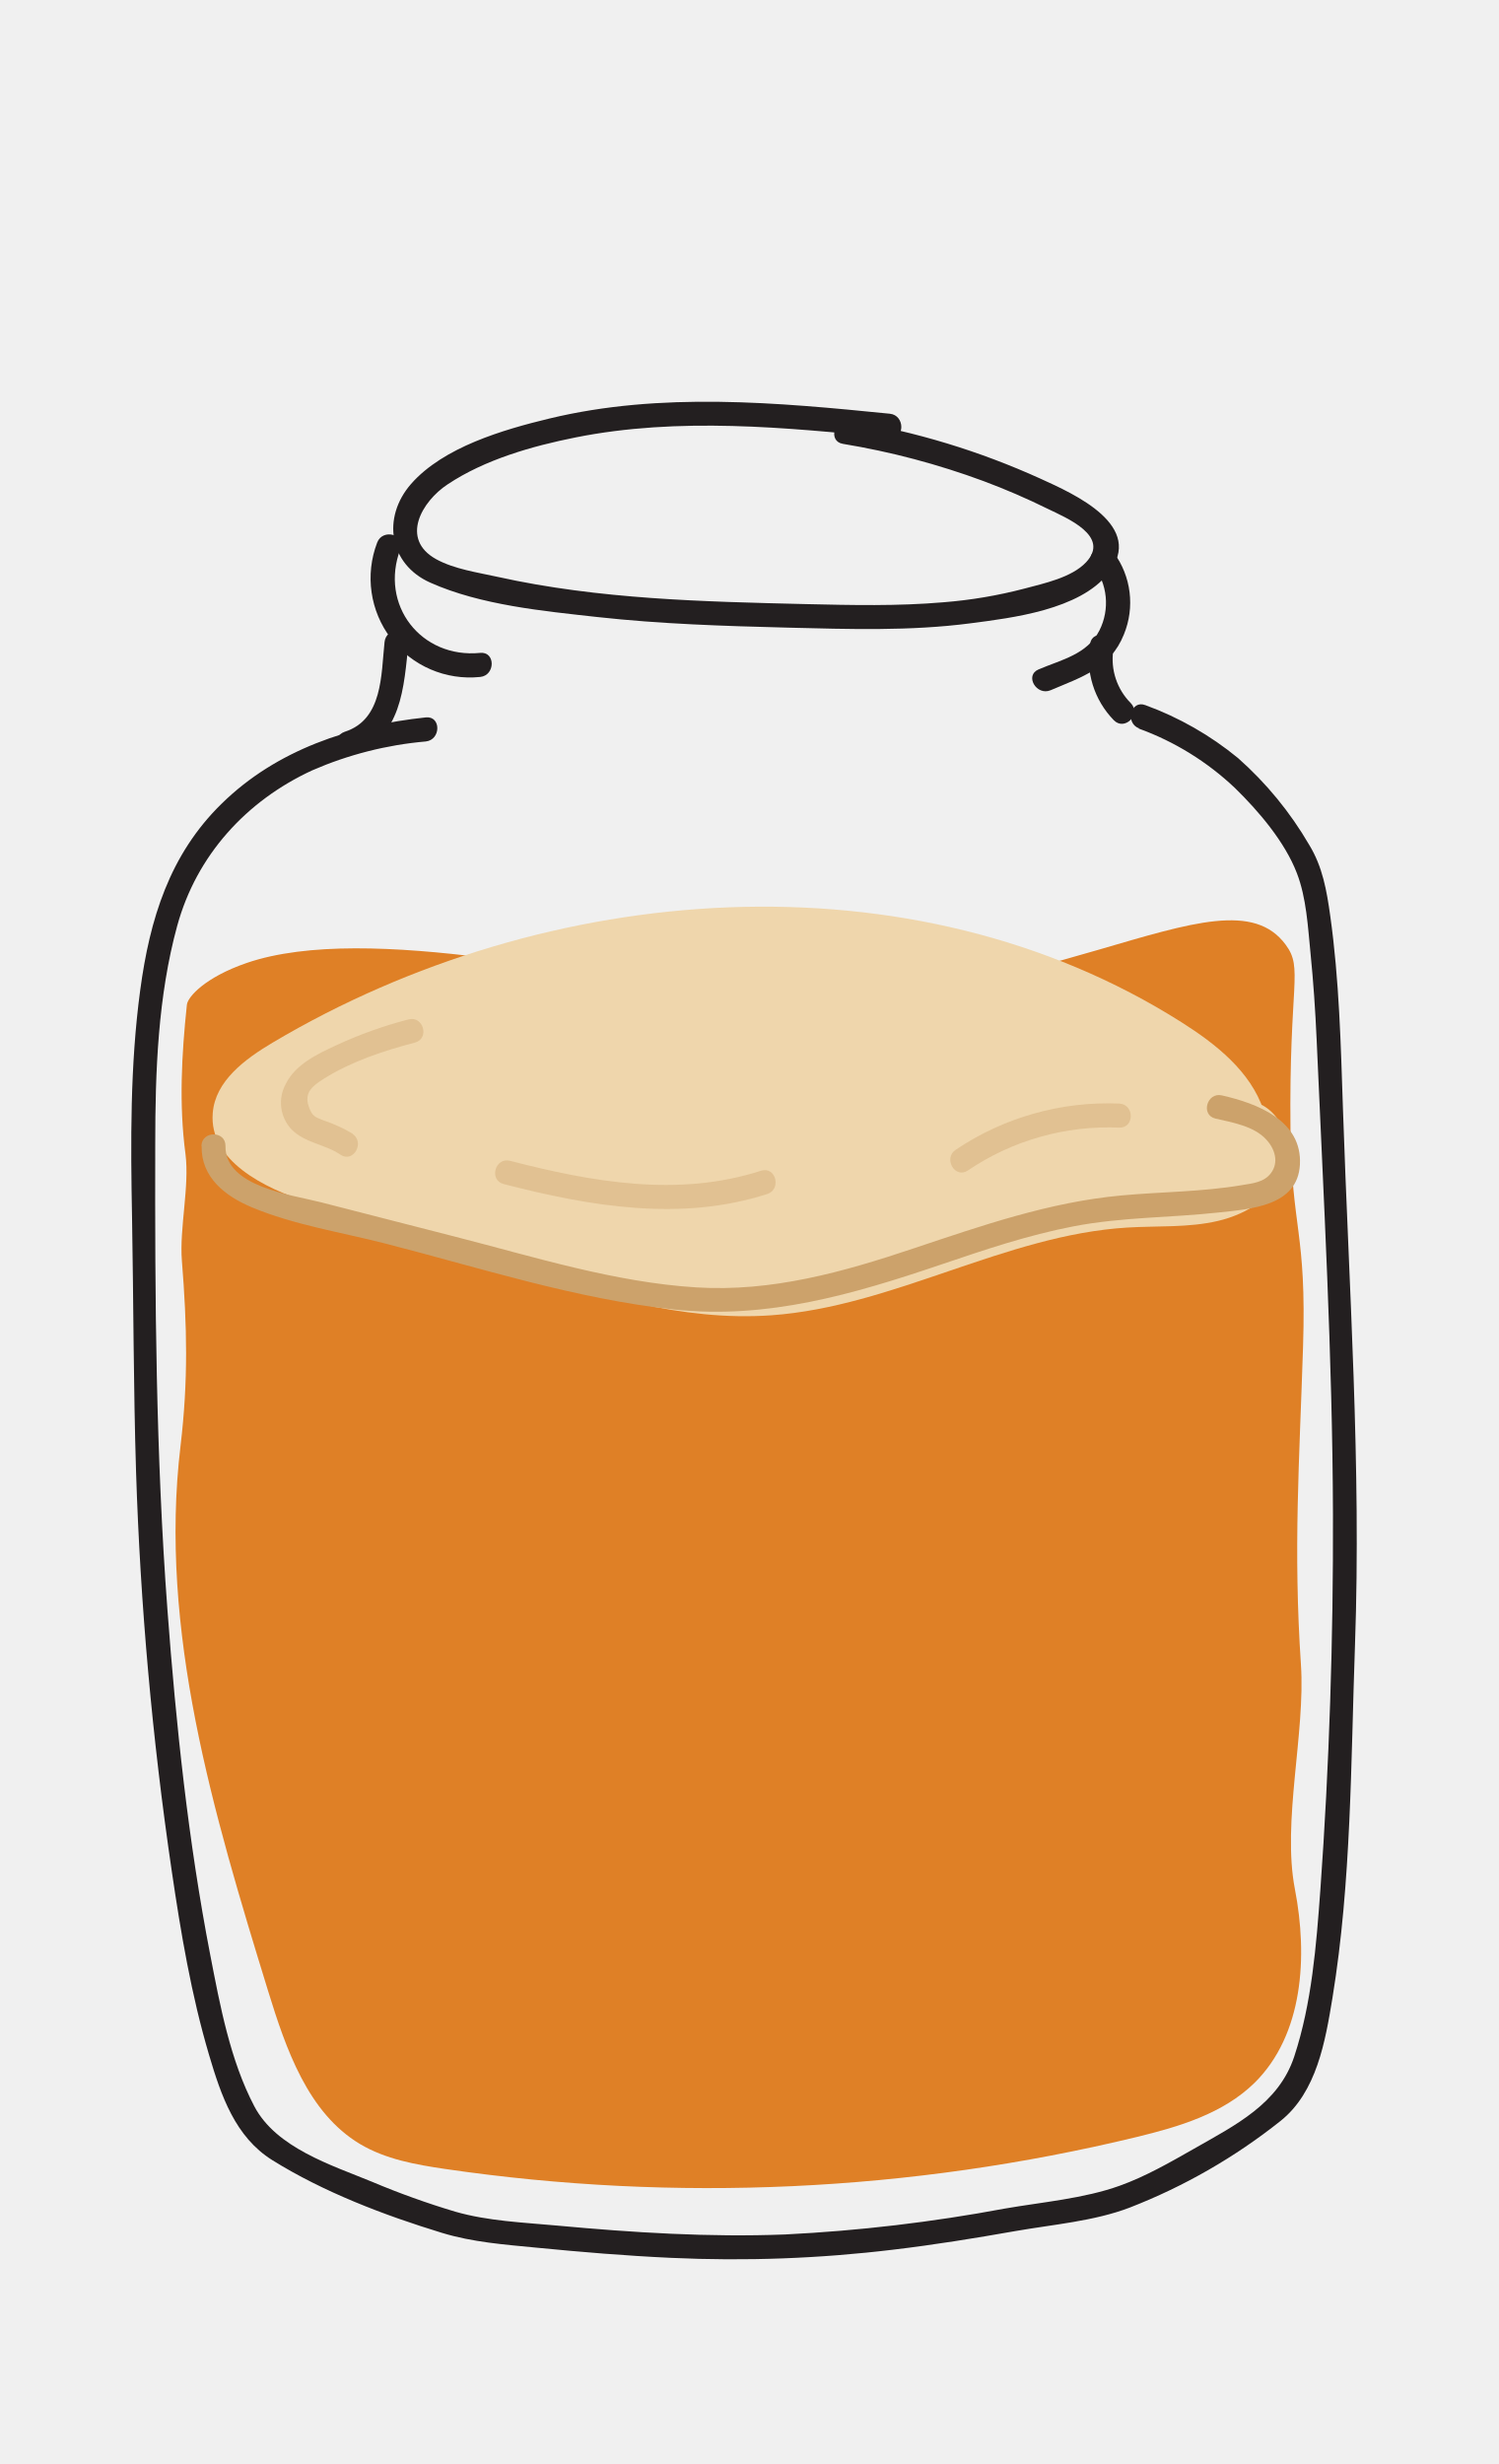
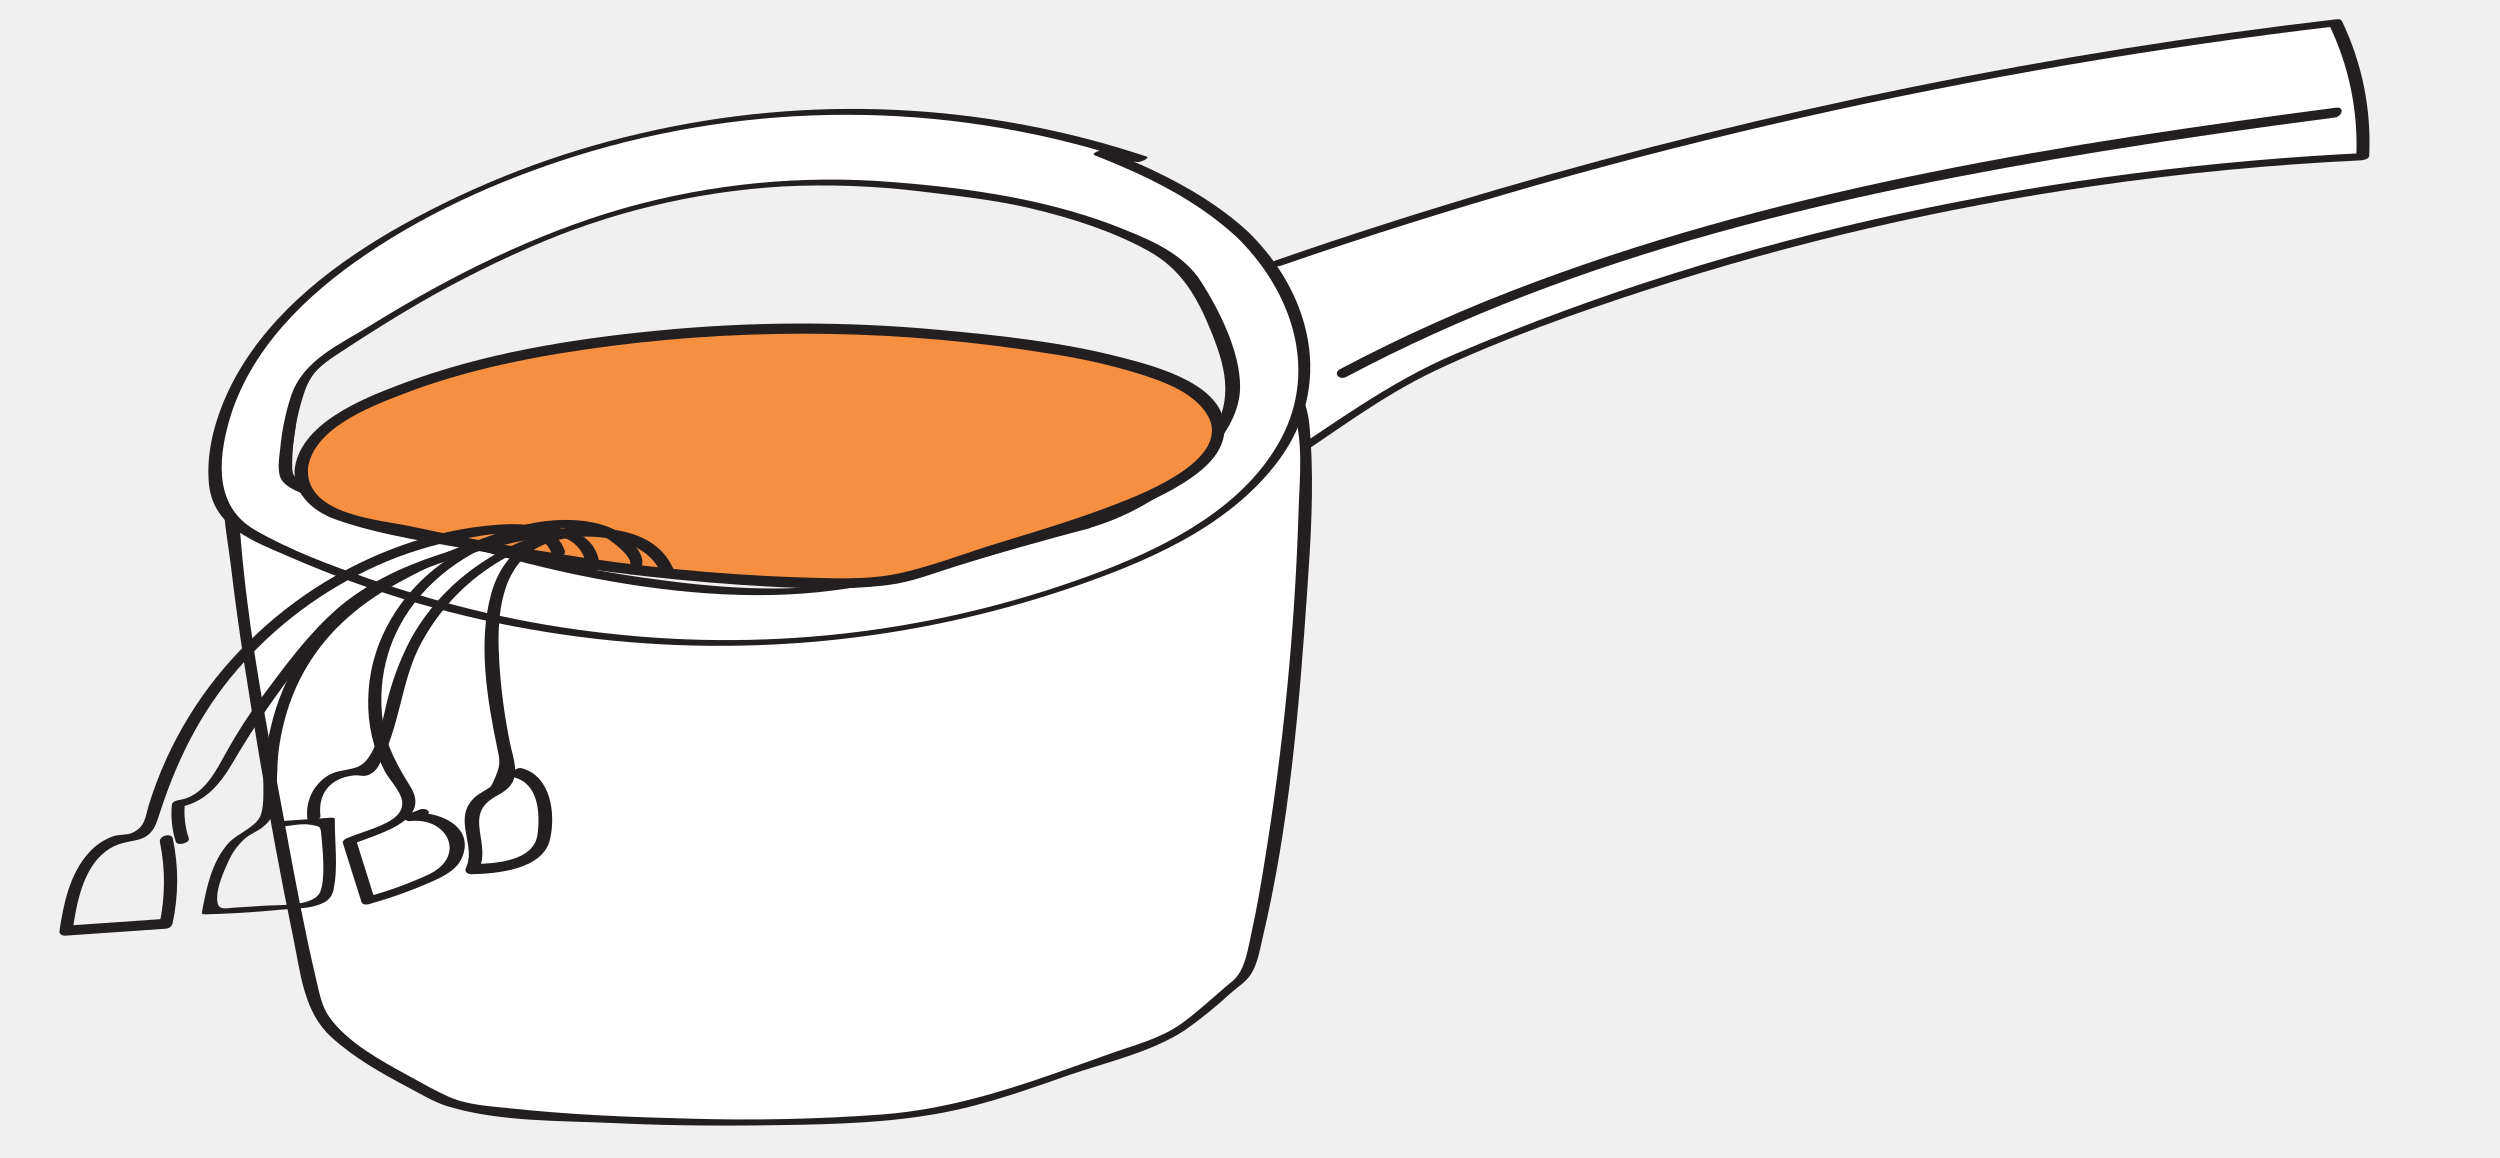
- <svg xmlns="http://www.w3.org/2000/svg" id="Layer_1" data-name="Layer 1" viewBox="0 0 311.45 512.17">
+ <svg xmlns="http://www.w3.org/2000/svg" id="Layer_1" data-name="Layer 1" viewBox="0 0 558.85 258.78">
  <defs>
-     <style>.cls-1{fill:#231f20;}.cls-2{fill:#df8026;}.cls-3{fill:#efd6ac;}.cls-4{fill:#cca26b;}.cls-5{opacity:0.4;}</style>
+     <style>.cls-1{fill:#fff;}.cls-2{fill:#231f20;}.cls-3{fill:#f78f41;}</style>
  </defs>
-   <path class="cls-1" d="M185,86c-23.45-2.35-47.64-4.59-70.81,1-9.56,2.31-22,5.92-28.74,13.59-6.11,7-4.59,16.7,4,20.52,10.51,4.68,23.42,5.89,34.76,7.15,13.13,1.45,26.35,1.87,39.54,2.2,12.67.31,25.42.75,38-.9,8.79-1.14,22.61-2.82,28.6-10.34,7.9-9.91-7.06-16.54-14.06-19.72a158.18,158.18,0,0,0-39.74-12.06c-3.15-.52-4.5,4.3-1.33,4.82A158.06,158.06,0,0,1,204.45,100c4.54,1.69,9,3.62,13.32,5.75,4,1.94,13.09,5.67,8,11.12-3,3.2-8.8,4.4-12.87,5.49a96.28,96.28,0,0,1-16.78,2.83c-9.51.82-19.08.6-28.62.38-21.39-.51-43-1-64-5.65-4.14-.92-9.07-1.61-12.84-3.69-7.52-4.18-3-12,2.39-15.55,7.75-5.16,17.53-7.94,26.57-9.75,21.49-4.29,43.75-2.09,65.36.07,3.19.32,3.17-4.69,0-5Z" />
-   <path class="cls-1" d="M78.41,112.77a20.64,20.64,0,0,0,21.41,27.94c3.17-.31,3.21-5.31,0-5-12.32,1.22-21-10-16.58-21.61,1.14-3-3.7-4.32-4.83-1.33Z" />
-   <path class="cls-1" d="M227.2,117.44a12.76,12.76,0,0,1,1.34,13.61c-2.55,5-7.9,6.07-12.66,8.1-2.95,1.26-.41,5.56,2.52,4.32,6.47-2.76,12.4-4.52,15.23-11.6a17.43,17.43,0,0,0-2.11-17c-1.92-2.53-6.27,0-4.32,2.52Z" />
-   <path class="cls-1" d="M79.94,133.44c-.73,6.8-.34,16.12-8.26,18.66-3.05,1-1.75,5.81,1.33,4.82,10.59-3.4,10.93-14.11,11.93-23.48.34-3.2-4.67-3.18-5,0Z" />
-   <path class="cls-1" d="M226.6,133.81a18.3,18.3,0,0,0,4.93,15.89c2.24,2.32,5.78-1.22,3.54-3.54a12.94,12.94,0,0,1-3.65-11c.48-3.15-4.34-4.5-4.82-1.33Z" />
-   <path class="cls-1" d="M236.72,151.44a57.72,57.72,0,0,1,20,12.36c4.91,4.79,10.38,11.2,12.86,17.68,2,5.15,2.3,11.19,2.84,16.62.6,5.94,1,11.9,1.27,17.86,1.44,32.88,3.3,65.9,3.4,98.81.08,25.9-.76,52.2-2.62,78.05-.84,11.54-1.78,23.56-5.42,34.62-3.25,9.89-12.29,14.31-20.9,19.23-4.93,2.8-10,5.73-15.37,7.65-7.47,2.69-16.11,3.4-23.92,4.76a340.32,340.32,0,0,1-45.66,5.38c-15.79.61-31.58-.39-47.3-1.84-7.11-.66-14.38-.92-21.27-2.9a167.74,167.74,0,0,1-17.24-6.19c-8.53-3.51-20-7.07-24.54-15.74-5-9.54-7.11-20.93-9.14-31.41-4.58-23.65-7.12-47.84-8.91-71.84-2.4-32.11-2.61-64.6-2.53-96.79,0-15.09.56-30.69,4.57-45.32s14.37-26,28.08-32.31a75.58,75.58,0,0,1,23.6-6c3.17-.34,3.2-5.34,0-5-15.66,1.67-31,6.7-42.44,17.93C35.22,177.65,31.13,191.1,29.15,205.8c-2.12,15.72-2,31.55-1.7,47.37.31,17.56.29,35.12.83,52.67a728.82,728.82,0,0,0,7.42,83.05c1.89,12.86,4.07,25.81,7.77,38.29,2.48,8.37,5.4,17,13.12,21.82,10.68,6.66,23.3,11.47,35.3,15.13,6.42,1.95,12.93,2.42,19.6,3.07,9.3.91,18.62,1.69,28,2.12a277.06,277.06,0,0,0,46.25-1.71c8.46-1,16.89-2.37,25.29-3.85,7.81-1.37,16.4-2.05,23.82-4.89a120.37,120.37,0,0,0,31.33-18c7.54-6,9.33-16.6,10.81-25.63,3.95-24.13,3.81-49,4.68-73.4,1.32-37.13-1.26-74.12-2.5-111.21-.45-13.47-.77-26.92-2.65-40.29-.73-5.22-1.59-10.17-4.36-14.71a73.23,73.23,0,0,0-14.81-18.06,65.89,65.89,0,0,0-19.26-11c-3-1.15-4.3,3.68-1.33,4.82Z" />
-   <path class="cls-2" d="M152,206.7c-27.06-2.88-75.48-15.22-100.77-6.52-8.51,2.93-12.2,7-12.38,8.66-1.1,10.36-1.66,20.76-.3,31,.88,6.72-1.28,15.47-.74,22.22,1.09,13.6,1.33,24.92-.28,38.46C32.93,338.84,44.4,377,55.72,413.81c3.74,12.15,8.3,25.38,19.1,31.84,5.35,3.19,11.62,4.3,17.76,5.2a378.42,378.42,0,0,0,143.67-6.64c8.85-2.15,18-4.85,24.57-11.3,10.09-10,11.07-26.19,8.36-40.22s2.21-32.46,1.25-46.72c-1.61-24-.32-42,.44-66s-2.39-24.49-2.61-45.19c-.33-30.52,2.71-33.42-1-38.41C254.28,178.7,214.91,213.39,152,206.7Z" />
-   <path class="cls-3" d="M262.66,230.77c-2.7-8.07-9.87-13.73-17.05-18.28-56-35.5-131.9-29.62-188.9,4.21-5.76,3.42-12,8-12.49,14.71-.76,9.8,10.56,15.53,19.92,18.53l41.78,13.38c17.67,5.66,35.86,11.39,54.36,10.08,25.45-1.79,48.61-16.69,74.07-18.24,6.3-.38,12.71.06,18.85-1.38s12.24-5.26,14.15-11.28-2.37-13.82-8.68-13.69" />
-   <path class="cls-4" d="M41.91,238.21c-.13,6.51,4.9,10.43,10.46,12.75,8.67,3.63,18.51,5.17,27.59,7.49,19.78,5.07,39.79,11.57,60.16,13.75,19.35,2.07,37.19-3.15,55.33-9.29,9.11-3.09,18.26-6.19,27.71-8,10-1.94,20.11-1.78,30.17-2.88,6.64-.73,16.41-1.3,16.89-9.93.51-9.21-8.9-12.74-16.22-14.41-3.13-.72-4.47,4.1-1.33,4.82,3.51.8,8,1.58,10.53,4.33,1.86,2,2.67,4.78,1,7-1.44,1.94-3.82,2.13-6.1,2.51-8.25,1.4-16.66,1.37-25,2.14-15,1.38-29,6.27-43.17,11-14.71,4.94-29.51,9.08-45.18,8.11-17-1.06-33.57-6.3-49.94-10.49l-28.08-7.2c-6-1.55-20-3.19-19.86-11.7.06-3.22-4.94-3.22-5,0Z" />
-   <g class="cls-5">
-     <path class="cls-4" d="M232.67,229.39a56.66,56.66,0,0,0-34,9.6c-2.66,1.78-.16,6.11,2.52,4.31a52.12,52.12,0,0,1,31.46-8.91c3.22.12,3.21-4.88,0-5Z" />
-   </g>
-   <g class="cls-5">
-     <path class="cls-4" d="M158.19,243.35c-17.21,5.56-35.08,2.35-52.16-2.06-3.12-.8-4.45,4-1.33,4.83,17.91,4.62,36.78,7.88,54.82,2.06,3-1,1.74-5.82-1.33-4.83Z" />
-   </g>
-   <g class="cls-5">
-     <path class="cls-4" d="M73.29,235.65a29.57,29.57,0,0,0-5.94-2.73c-1.9-.77-2.43-.81-3.17-2.93-1-2.92.8-4.28,3.19-5.79,5.7-3.58,12.41-5.79,18.87-7.48,3.11-.81,1.8-5.64-1.33-4.82a87.92,87.92,0,0,0-15.17,5.44c-3.88,1.82-8.35,3.92-10.35,8a8.11,8.11,0,0,0,1.14,9.35c2.73,2.87,7.06,3.15,10.23,5.32,2.67,1.82,5.17-2.51,2.53-4.32Z" />
-   </g>
+   <path class="cls-1" d="M298.9,62.24c7.13,2.63,11.47,9.82,5.29,16-1,1,.68,1.52,1.45,1.33,7.33-1.86,13.68-6.68,20.72-9.4,8.75-3.38,17.76-6.13,26.64-9.12,17.52-5.91,35-12.68,53-17,36.34-8.65,74-13.48,111.07-17.52.55-.06,2.24-.81,1.47-1.63-3.15-3.35-4.31-6.87-2.92-11.34.29-.9-1.28-.92-1.71-.81C479,21.4,443.37,25.27,408.19,32.28c-17.11,3.41-33.57,8.67-50.36,13.31-17.67,4.89-35.47,9.23-53.08,14.35-1.76.52-1.28,2.39.5,1.88,17.31-5,34.78-9.35,52.17-14.11,17.1-4.68,33.85-10.08,51.28-13.55,35.18-7,70.81-10.89,105.7-19.48l-1.71-.81c-1.48,4.75-.17,8.78,3.18,12.34l1.47-1.63c-36.77,4-73.92,8.94-110,17.22C389,46,371.25,52.88,353.44,58.88c-8.34,2.81-16.74,5.5-25,8.49A96.19,96.19,0,0,0,317.22,72c-4,2-7.64,4.55-12.08,5.68L306.59,79c7.09-7.12,2.35-15.59-6-18.67-1.17-.43-3.4,1.25-1.7,1.87Z" />
+   <path class="cls-1" d="M285.79,58.79c74.43-25.88,154.6-44.1,236.29-53.69A58.87,58.87,0,0,1,528.17,35C457.5,38.36,387,54,325.94,79.7c-18.1,7.64-24.3,13.93-40.83,24.56" />
+   <path class="cls-2" d="M286.36,59.39C362.6,33,441.78,15.38,521.88,5.91l-1.25-.42a61.52,61.52,0,0,1,6.09,29.71l2-1C459.29,37.58,389.47,51.82,325.36,79.1c-15,6.37-27.59,15.94-41.15,24.73-1.64,1.06.86,1.47,1.8.87,11.57-7.49,22.44-16,35-21.93,15.11-7.11,31.09-12.74,46.95-17.92A600.36,600.36,0,0,1,468.18,41.56q29.57-4.28,59.43-5.71c.49,0,2-.26,2-1a62.49,62.49,0,0,0-6.09-30.13c-.22-.45-.82-.47-1.26-.41a1142.11,1142.11,0,0,0-187.44,38q-25,7.34-49.61,15.89c-1.91.66-.18,1.66,1.14,1.2Z" />
+   <path class="cls-1" d="M52.13,102.09c-3.76,12.47,14.93,112.37,18.65,123.13,3.07,8.9,27.68,20.17,27.68,20.17,4.49,4.08,53.33,5.54,59.4,5.49,55-.44,51.14-.73,102-18.8,5.29-1.88,13.31-9.87,17.71-13.36,6.33-5,18.88-115.19,12.39-128.83-2.87-6-19.2-23.14-15.83-15.29,7.43,17.28-3.84,40.36-22,44.56-57.93,13.42-89,29.27-137.82,12.81-25.47-8.6-56.68,3-49.4-39.29C65.87,87.23,53.59,97.23,52.13,102.09Z" />
+   <path class="cls-2" d="M50.68,102.28c-2.08,7.53.1,17.21,1,24.75,1.68,14.25,4,28.43,6.37,42.57,2.29,13.35,4.74,26.69,7.5,40,1.64,7.88,2.29,16.59,8.55,22.27,5.06,4.6,11.25,8.1,17.27,11.27,2.73,1.44,5.64,3.22,8.6,4.13,11.64,3.56,25.27,3.22,37.32,3.79,13.94.67,27.82.66,41.77.37,13.07-.27,26.09-.95,38.78-4.3,7-1.84,13.79-4.22,20.58-6.62,8.6-3,18.79-5.2,26.45-10.22A97.71,97.71,0,0,0,275.1,222c1.52-1.32,3.41-2.49,4.52-4.2,1.45-2.24,2-5.37,2.57-7.91,6-25.15,8.23-51.71,10-77.45.78-11.34,1.55-22.86.77-34.22-.2-2.87-.37-6-1.56-8.71C289,84.14,284,79.17,279.75,75.2c-1.16-1.09-5.5-5.49-7.31-2.52-.89,1.45,1.12,4.54,1.48,5.83a31.1,31.1,0,0,1,.51,14c-1.68,9.19-7.11,18.21-15.24,23.06-5,3-10.95,3.81-16.53,5.18-5.8,1.43-11.57,2.93-17.35,4.45-20.4,5.39-41,11.62-62.18,12.85a120.52,120.52,0,0,1-30.91-2.18c-8.77-1.78-17.07-5.21-25.85-6.88-11.12-2.11-27.28-.66-35.84-9.39-5.19-5.29-5.61-13.42-5-20.37.34-4.15,2.85-11-3.71-8.12-4.39,1.93-9.41,6.69-11.11,11.2-.32.87,2.55.53,2.89-.39,1.19-3.16,4-5.8,6.62-7.86.48-.38,1.74-1.77,2.37-1.67,1.64.25.58,1.15.66,2.1.23,2.61-.73,5.78-.8,8.44-.13,5.54.55,11.46,3.94,16,6.43,8.71,19.58,8.94,29.29,10.17,16.77,2.13,32.32,8.91,49.28,10.27,17.35,1.39,34.54-1.34,51.38-5.3,9.84-2.32,19.59-5,29.36-7.57,5.47-1.44,11-2.87,16.44-4.23,5.07-1.25,10.45-2,15.27-4.13,13.22-5.73,21.59-20.7,20.4-34.93-.17-2.09-.71-8.67-2.59-10.09.09.06-2-.62-1.91.21,0,.17,1,.52,1.22.76a37.86,37.86,0,0,0,3.19,2.83c3.92,3.81,8.88,8.59,11,13.74,2.87,7,1.75,16.61,1.55,23.94a602.21,602.21,0,0,1-7.7,78.71c-.8,5-1.66,9.93-2.74,14.85-.64,2.9-1.14,6.41-2.59,9.05a8.69,8.69,0,0,1-2.47,2.71c-3.58,3-7,6.27-10.81,9-4.68,3.3-10.54,4.74-15.89,6.65-4.37,1.57-8.74,3.14-13.13,4.67-12.2,4.26-24.33,7.78-37.26,8.85a416.48,416.48,0,0,1-44.13.95c-13.08-.31-26.22-.87-39.24-2.26-4.52-.48-9.68-.71-13.89-2.57-3.14-1.38-6.25-3.16-9.26-4.82-6.09-3.36-13.38-7.26-17.52-13-1.78-2.49-2.3-5.67-3-8.6-2.48-10.54-4.49-21.21-6.46-31.86-4.64-25-9.86-50.69-11-76.19-.13-2.87-.37-6,.4-8.79C53.84,100.94,50.94,101.35,50.68,102.28Z" />
+   <path class="cls-1" d="M277.36,52.07c-8.91-8.28-20.18-13.53-31.49-18l9.18,1.53C200.9,17.08,138.9,23,89.23,51.45c-19.94,11.42-39.39,29-41.05,51.87-.29,4.07.09,8.45,2.57,11.7,1.92,2.51,4.84,4,7.68,5.4,59.38,28.68,130.91,31,192,6.25,19.31-7.82,39.88-21.6,41.31-42.39C292.6,72.15,286.27,60.35,277.36,52.07Zm-34.22,65.55C188,131.65,185,137,128.83,127.57c-4.75-.79-63.47-16.46-64.66-21.13S65.91,84.74,70,82c51.27-34.82,94.17-49,154.94-36.88l1.59-.12c8.92,1.44,32.46,8.37,38.91,16.2,3.8,4.62,10.31,19.65,10.27,25.63C275.63,99.91,255.86,114.38,243.14,117.62Z" />
+   <path class="cls-2" d="M278.72,51.55c-9.18-8.29-20.28-13.54-31.67-18.09L245,34.7l9.18,1.54c.52.09,3.13-.9,2.1-1.25a207.88,207.88,0,0,0-113-5.19A202.8,202.8,0,0,0,89.83,50.37C75.28,58.54,61,69.29,52.72,84.14c-3.95,7.13-6.85,16-6,24.2,1.05,9.74,10.39,12.81,18.23,16.24a236.35,236.35,0,0,0,57.35,16.73,243.93,243.93,0,0,0,115.85-9.5c17.28-5.82,36.29-13.66,47.57-28.74,12.66-16.92,7.48-37.6-7-51.52-.59-.56-3.26.51-2.72,1,12.41,11.89,18.92,29.6,10.31,45.63-8,14.85-24.45,23.47-39.55,29.31A236,236,0,0,1,136,141.61,237.73,237.73,0,0,1,82.4,129.34c-8.55-3-17.57-6.32-25.44-10.89-8.89-5.16-8.28-15.26-5.83-24.06C55.63,78.26,68.49,65.86,82,56.75,97.22,46.46,114.6,39,132.2,33.81a203.66,203.66,0,0,1,121.67,2.38L256,35l-9.18-1.54c-.5-.08-3.15.83-2.11,1.25C256,39.16,266.92,44.38,276,52.58,276.62,53.14,279.27,52.05,278.72,51.55Z" />
+   <path class="cls-2" d="M243,117.09c-17.2,4.39-34.32,10-51.84,13-16,2.71-32,1.25-48-1.05-23.25-3.35-46.67-10-68.61-18.31-2.38-.9-7.49-2.09-8.87-4.52-1.06-1.85-.24-6,0-7.86a50.82,50.82,0,0,1,2.51-11.11c1.49-4.08,3.73-5.73,7.29-8.09,4.67-3.09,9.39-6.09,14.2-9A244.65,244.65,0,0,1,118.15,55.4,165,165,0,0,1,175,41.68a181,181,0,0,1,30.7,1.1c8.23,1,16.87,1.92,24.9,3.84,8.88,2.13,18,5,26,9.41,7.62,4.19,11.1,10.53,14.28,18.42,3.53,8.74,4.88,16-1,24.14a51.57,51.57,0,0,1-26.8,18.5c-1.69.46-1.44,1.52.28,1A57.34,57.34,0,0,0,265,106.29c5.69-4.84,12.24-11.88,12.21-19.9,0-7.79-4.68-17.14-8.8-23.55C264.63,57,258,54,251.76,51.48c-16.49-6.79-34.59-9.41-52.28-10.78a170,170,0,0,0-59.89,5.81c-20,5.73-38.74,15.12-56.39,26C76.09,77,67.71,80.33,65,88.7A54.21,54.21,0,0,0,62.67,100c-.2,2-.88,5.49.3,7.3,1.6,2.45,6.71,3.7,9.22,4.65,6.33,2.41,12.81,4.42,19.29,6.39,11.46,3.47,23,7,34.76,9.57,18.08,3.94,38,6.36,56.46,4.49,20.57-2.07,40.64-9.14,60.58-14.23C245,117.71,244.72,116.65,243,117.09Z" />
+   <path class="cls-3" d="M67.32,105.24c1-20.12,75.29-36.54,140.53-30.54,17.88,1.65,62.12,5.72,64.31,20.1,2.27,15-36.78,23.41-69.27,34-8.63,2.83-58.53,2.84-124.83-13.1C68.84,113.51,67.19,107.75,67.32,105.24Z" />
+   <path class="cls-2" d="M68.79,105.15C69.54,96,82.5,91,89.67,88.24c14.9-5.81,31-8.84,46.77-10.89a340.9,340.9,0,0,1,98.25,1.71,136.44,136.44,0,0,1,19.79,4.45c4.87,1.55,10.55,3.49,14.06,7.41,9.57,10.67-12.37,19.18-19.29,21.86-8.55,3.31-17.35,5.94-26.12,8.61-7.13,2.17-14.29,5-21.55,6.65-7.57,1.76-16,1.2-23.74,1a425.92,425.92,0,0,1-52.62-5.18q-16.78-2.59-33.39-6.2c-6.92-1.5-23.1-2.44-23-12.49,0-1.59-2.94-1.23-3,.18,0,5.38,4.44,9.08,9.15,10.75,10.44,3.71,22.2,5.24,33.08,7.25a490.1,490.1,0,0,0,57.9,7.41c10.77.68,21.91,1.35,32.67,0,5.35-.66,10.41-2.75,15.54-4.33,10-3.07,20-6,29.91-9.42,7.25-2.54,14.68-5.25,21.14-9.48,3.75-2.44,7.95-5.94,8.45-10.72,1.11-10.59-14.91-14.79-22.41-16.76-13.62-3.58-27.75-5.07-41.75-6.35a330.69,330.69,0,0,0-62.45.2c-19.4,1.88-39.2,5.08-57.49,12-8.29,3.14-22.87,8.8-23.74,19.42C65.71,106.9,68.67,106.56,68.79,105.15Z" />
+   <path class="cls-2" d="M300.93,84.26C353.22,56.44,412.2,43.2,470.25,33.75c17.19-2.8,34.44-5.23,51.71-7.49,1.63-.21,2.21-2.45.24-2.19C461.88,32,400.86,41.59,343.6,62.87a362.31,362.31,0,0,0-44,19.62c-1.74.92-.18,2.56,1.3,1.77Z" />
+   <path class="cls-2" d="M126.24,123.09c-1.77-5.21-7.51-6-12.39-5.93A78.16,78.16,0,0,0,92.53,121a92.75,92.75,0,0,0-36.84,22.35,87,87,0,0,0-22.41,36.55c-.8,2.66-.75,5-3.84,6.32-1.16.48-2.89.29-4.14.72a13.22,13.22,0,0,0-5.63,3.89c-4.11,4.69-5.51,11.33-6.38,17.33-.11.73.78,1.06,1.36,1L37,207.61a1.64,1.64,0,0,0,1.58-1.21,45.4,45.4,0,0,0,.06-18.93c-.28-1.42-3.19-.66-2.89.78a44.45,44.45,0,0,1-.11,18.34l1.58-1.22-22.33,1.56,1.35,1c.87-5.92,2.26-13.65,7.32-17.57s9.56-.45,11.75-7.36c3.89-12.33,9.2-23.43,17.73-33.3a90.05,90.05,0,0,1,31.15-23.22,83.27,83.27,0,0,1,18.54-5.85c5.49-1,18.2-4,20.62,3.21.47,1.39,3.36.59,2.9-.78Z" />
+   <path class="cls-2" d="M134.09,126.58c-1.22-12.17-18.51-9-26-6.29-11.7,4.19-23.94,9.73-33.38,18-10.35,9-14.64,21.08-15.78,34.51-.23,2.7.34,7.07-.73,9.61s-5.22,3.95-7.07,6c-3.82,4.21-5,10.14-6,15.54-.08.44.55.45.84.44,5.46-.14,10.91-.46,16.35-1,3.11-.31,7-.13,9.85-1.52a4,4,0,0,0,2.44-3.33c1-4.77.17-10.59.24-15.47,0-.3-.69-.3-.85-.29l-10.23.7c-.88.06-3.12,1.48-1.21,1.35s4.83-.84,6.83-.47c2.38.44,2.26.2,2.51,3.09.29,3.2.81,8.85-.26,11.76-1.32,3.59-9.43,3-12.91,3.27q-2.88.22-5.78.37c-2.82.14-4.4.95-4.41-2.1,0-2.55,1.4-5.78,2.46-8.08a15.28,15.28,0,0,1,3.68-5.16c1.35-1.21,3.22-1.75,4.5-3a6.13,6.13,0,0,0,2.18-4.11c.77-4.26.4-8.83,1-13.15,2.24-15.81,10.52-27.45,24.17-35.57a139.38,139.38,0,0,1,19.26-9.2c7.09-2.83,24.21-7.38,25.44,4.91.07.71,3,.13,2.9-.77Z" />
+   <path class="cls-2" d="M139.63,127.72l.36.35a2,2,0,0,0,2.26-.08c3.2-2.21,0-6.08-2.17-7.84-3.34-2.74-7.88-3.72-12.1-3.9-10.91-.47-22.55,4.24-30.94,11-8.86,7.16-14.59,17.64-14.73,29.16A33,33,0,0,0,86,172.38c1.61,3,6,6.5,2.77,9.88-2.26,2.38-8.34,3.83-11.27,5.13-.35.16-1,.59-.85,1.08l4.17,13.21c.19.62,1.19.57,1.67.43a106.76,106.76,0,0,0,14.2-5.1c2.53-1.15,5.47-2.6,6.6-5.33,3-7.2-5.72-10.53-11.23-9.91l.43,1.58,2.54-1c1.86-.75.18-1.93-1.2-1.38l-2.54,1c-1.28.51-.9,1.73.43,1.58,8.29-.93,12.6,7.67,4.35,11.81a83.91,83.91,0,0,1-14,5.1l1.66.43-4.16-13.21-.85,1.08c5.07-2.25,17.85-5,13.1-12.78-2.84-4.64-5.3-8.76-6.17-14.25a35.28,35.28,0,0,1,1.18-15.81c3.43-11.12,12.34-19.6,22.85-24.15,5.32-2.3,11.39-4,17.23-3.73A20.34,20.34,0,0,1,135,119.9c.85.43,7.94,5.29,5.38,7.06l2.26-.08-.37-.35c-.8-.77-3.54.35-2.67,1.19Z" />
+   <path class="cls-2" d="M150.38,126.87c-3.63-7.78-12.81-9.11-20.58-8.72-9.73.49-17.14,4.61-19.93,14.35-3.11,10.9-1,23.7,1.25,34.56.55,2.67.88,3.53-.25,6.31-1.28,3.15-1.06,2.33-3.34,3.86a7.69,7.69,0,0,0-3,3.06c-2.12,4.45,1.74,9.33-.4,13.8-.42.88.59,1.36,1.29,1.34,5.61-.13,15.94-1,17.52-7.78,1.34-5.74.23-14.16-6.31-15.92-1.34-.36-3.41,1.58-1.64,2.06,5.4,1.46,5.74,7.94,5.2,12.58-.72,6.25-9.6,6.68-14.55,6.79L107,194.5c1.41-2.94.69-5.63.26-8.71-.51-3.63.12-5.69,3.36-7.66a14.35,14.35,0,0,0,3-2c2.75-2.79,1.1-6.54.41-9.89a129.17,129.17,0,0,1-2.43-18.38c-.49-8.37-.25-19.45,7.41-24.74,7.26-5,24.31-4.47,28.49,4.49.62,1.34,3.5.52,2.89-.78Z" />
+   <path class="cls-2" d="M132.3,117.22c-16.58,1.31-32.23,10.84-40.39,25.47a62,62,0,0,0-5,12.66c-1.35,4.54-2.4,14.68-7.35,16.22-2.7.84-4.89.53-7.29,2.55a9.87,9.87,0,0,0-3.54,9c.13,1.05,3,.39,2.9-.78-.58-4.73,2-8.45,7.51-9,1.42-.15,2,.42,3.39-.17a4.86,4.86,0,0,0,2.4-2.6c4.35-7.87,4.7-17.72,8.72-25.84A47.19,47.19,0,0,1,131.94,119c1.48-.12,2.37-1.88.36-1.73Z" />
+   <path class="cls-2" d="M123.08,118.15c-16,2.78-34.95,6.9-47.6,17.84-6.57,5.69-11.91,13.07-17.07,20a110,110,0,0,0-7.73,12c-2.4,4.29-5.08,10-10.61,10.84-.47.07-1.58.36-1.64,1a20.63,20.63,0,0,0,.88,8.36c.33,1,3.22.23,2.9-.77a19,19,0,0,1-.88-7.94l-1.64,1c5.93-.87,9.39-5,12.31-9.94A192.9,192.9,0,0,1,67.32,148.1c6.87-8.66,13.91-15.44,24.28-19.69a148.49,148.49,0,0,1,31.09-8.62c1.39-.24,2.39-2,.39-1.64Z" />
</svg>
